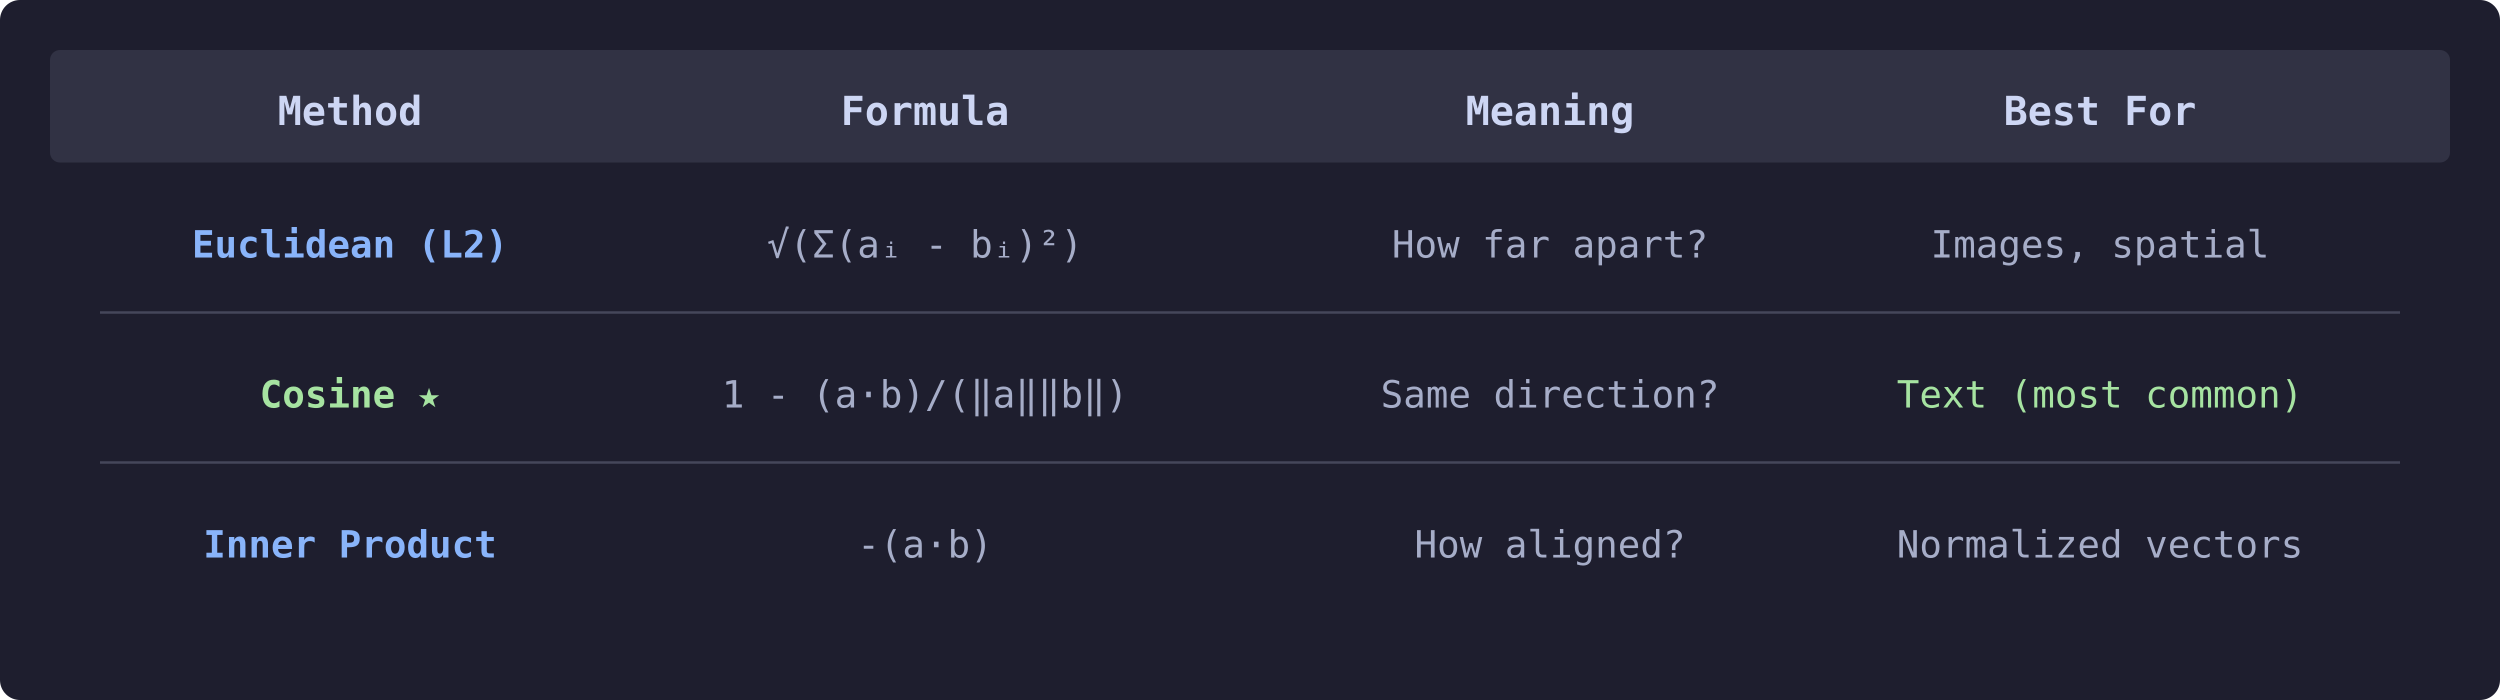
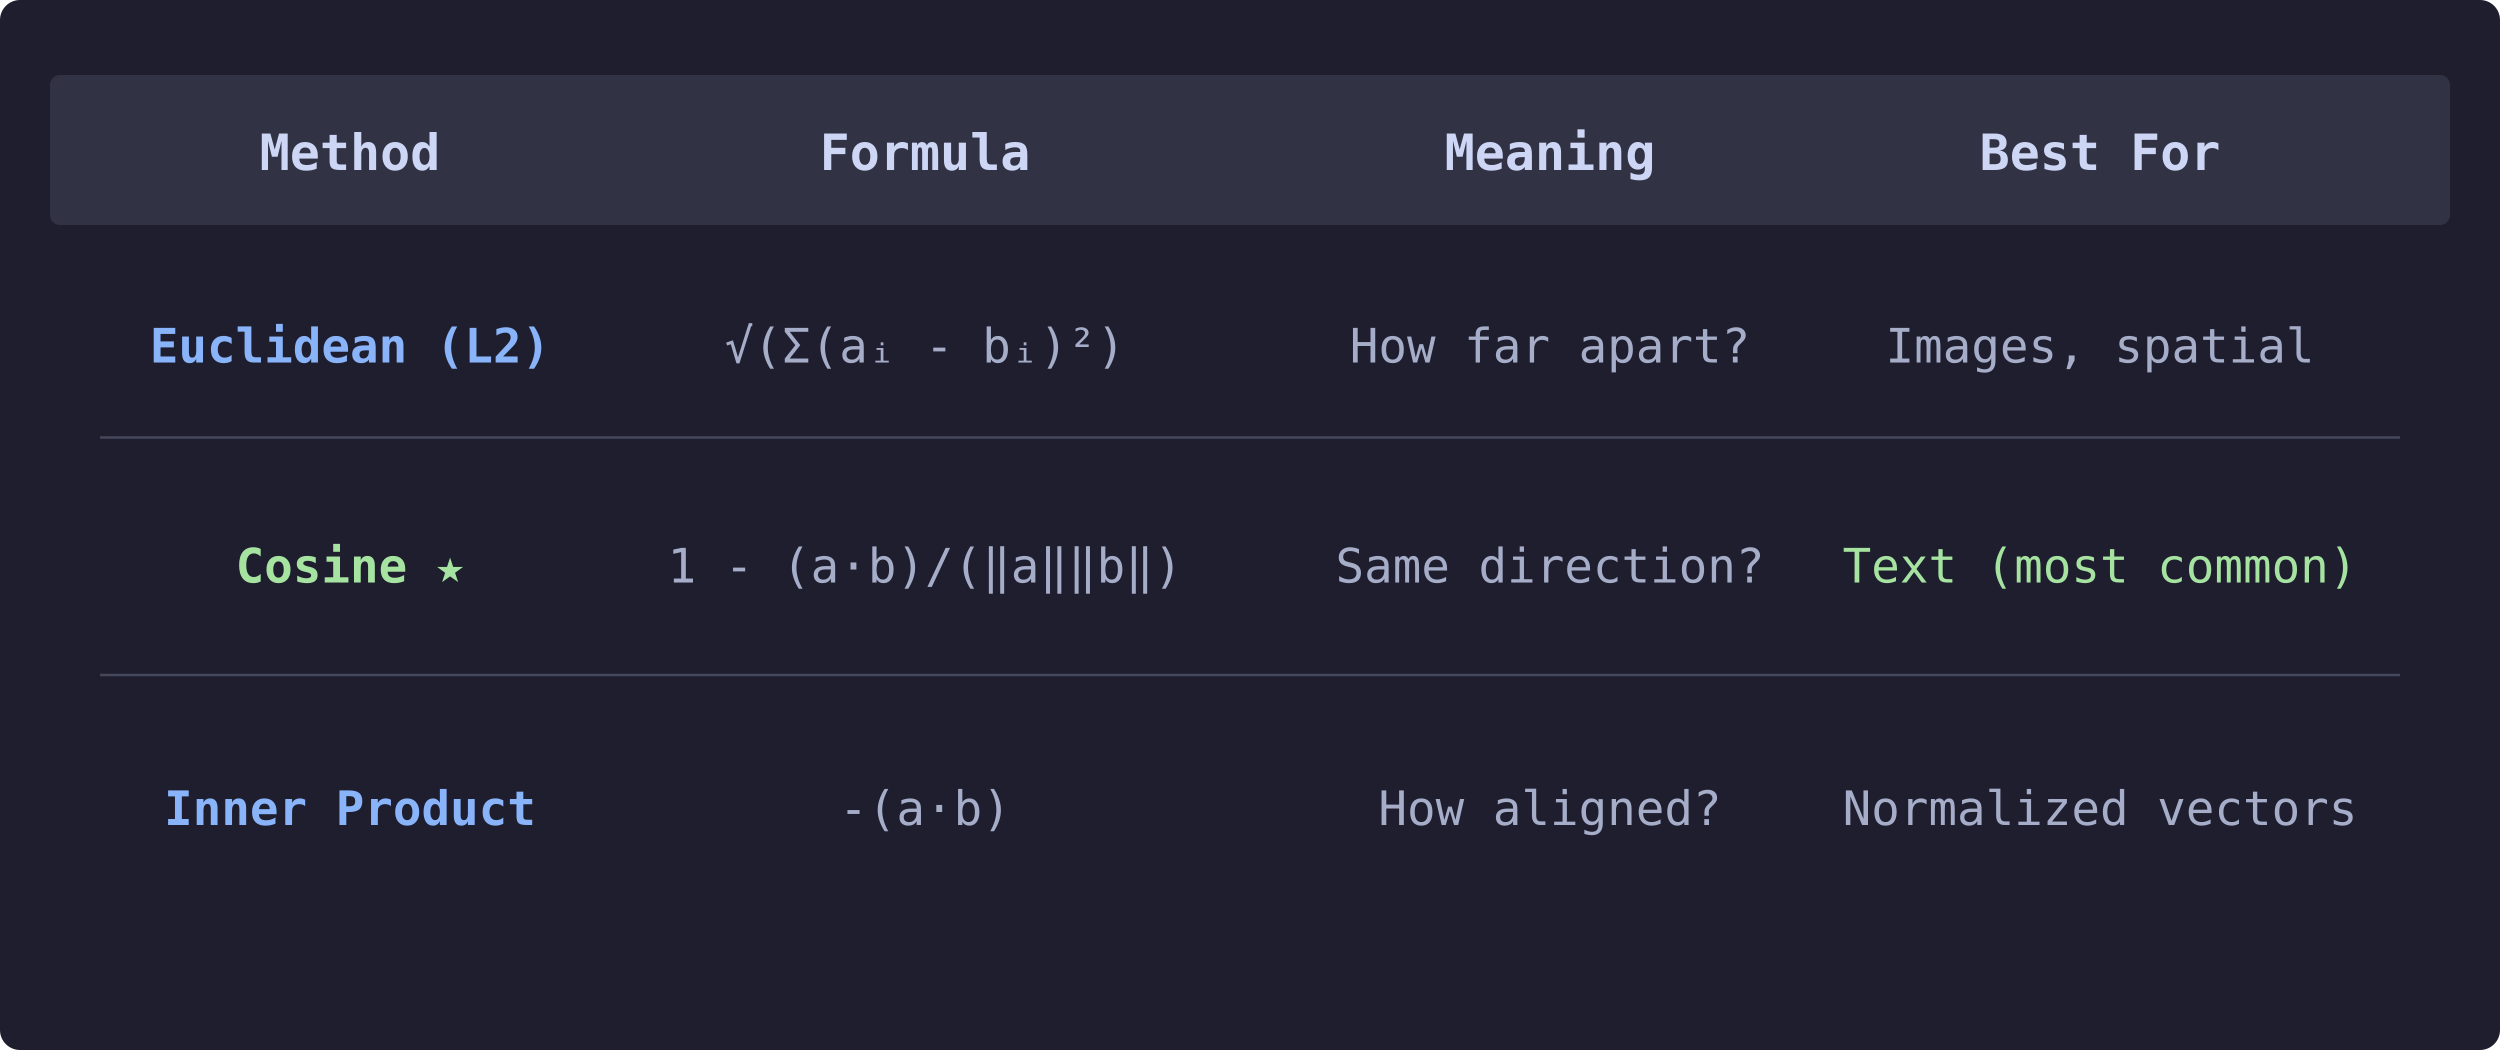
- <svg xmlns="http://www.w3.org/2000/svg" viewBox="0 0 1000 280">
-   <rect width="1000" height="280" fill="#1e1e2e" rx="8" />
-   <rect x="20" y="20" width="960" height="45" fill="#313244" rx="4" />
-   <text x="140" y="50" text-anchor="middle" font-family="monospace" font-size="16" font-weight="bold" fill="#cdd6f4">Method</text>
-   <text x="370" y="50" text-anchor="middle" font-family="monospace" font-size="16" font-weight="bold" fill="#cdd6f4">Formula</text>
-   <text x="620" y="50" text-anchor="middle" font-family="monospace" font-size="16" font-weight="bold" fill="#cdd6f4">Meaning</text>
-   <text x="840" y="50" text-anchor="middle" font-family="monospace" font-size="16" font-weight="bold" fill="#cdd6f4">Best For</text>
-   <rect x="20" y="70" width="960" height="55" fill="#1e1e2e" />
-   <text x="140" y="103" text-anchor="middle" font-family="monospace" font-size="15" font-weight="bold" fill="#89b4fa">Euclidean (L2)</text>
-   <text x="370" y="103" text-anchor="middle" font-family="monospace" font-size="15" fill="#a6adc8">√(Σ(aᵢ - bᵢ)²)</text>
-   <text x="620" y="103" text-anchor="middle" font-family="monospace" font-size="15" fill="#a6adc8">How far apart?</text>
-   <text x="840" y="103" text-anchor="middle" font-family="monospace" font-size="15" fill="#a6adc8">Images, spatial</text>
-   <line x1="40" y1="125" x2="960" y2="125" stroke="#45475a" stroke-width="1" />
-   <rect x="20" y="130" width="960" height="55" fill="#1e1e2e" />
-   <text x="140" y="163" text-anchor="middle" font-family="monospace" font-size="15" font-weight="bold" fill="#a6e3a1">Cosine ★</text>
-   <text x="370" y="163" text-anchor="middle" font-family="monospace" font-size="15" fill="#a6adc8">1 - (a·b)/(‖a‖‖b‖)</text>
-   <text x="620" y="163" text-anchor="middle" font-family="monospace" font-size="15" fill="#a6adc8">Same direction?</text>
-   <text x="840" y="163" text-anchor="middle" font-family="monospace" font-size="15" fill="#a6e3a1">Text (most common)</text>
-   <line x1="40" y1="185" x2="960" y2="185" stroke="#45475a" stroke-width="1" />
-   <rect x="20" y="190" width="960" height="55" fill="#1e1e2e" />
-   <text x="140" y="223" text-anchor="middle" font-family="monospace" font-size="15" font-weight="bold" fill="#89b4fa">Inner Product</text>
-   <text x="370" y="223" text-anchor="middle" font-family="monospace" font-size="15" fill="#a6adc8">-(a·b)</text>
-   <text x="620" y="223" text-anchor="middle" font-family="monospace" font-size="15" fill="#a6adc8">How aligned?</text>
-   <text x="840" y="223" text-anchor="middle" font-family="monospace" font-size="15" fill="#a6adc8">Normalized vectors</text>
+ <svg xmlns="http://www.w3.org/2000/svg" viewBox="0 0 1000 420">
+   <rect width="1000" height="420" fill="#1e1e2e" rx="8" />
+   <rect x="20" y="30" width="960" height="60" fill="#313244" rx="4" />
+   <text x="140" y="68" text-anchor="middle" font-family="monospace" font-size="20" font-weight="bold" fill="#cdd6f4">Method</text>
+   <text x="370" y="68" text-anchor="middle" font-family="monospace" font-size="20" font-weight="bold" fill="#cdd6f4">Formula</text>
+   <text x="620" y="68" text-anchor="middle" font-family="monospace" font-size="20" font-weight="bold" fill="#cdd6f4">Meaning</text>
+   <text x="840" y="68" text-anchor="middle" font-family="monospace" font-size="20" font-weight="bold" fill="#cdd6f4">Best For</text>
+   <text x="140" y="145" text-anchor="middle" font-family="monospace" font-size="19" font-weight="bold" fill="#89b4fa">Euclidean (L2)</text>
+   <text x="370" y="145" text-anchor="middle" font-family="monospace" font-size="19" fill="#a6adc8">√(Σ(aᵢ - bᵢ)²)</text>
+   <text x="620" y="145" text-anchor="middle" font-family="monospace" font-size="19" fill="#a6adc8">How far apart?</text>
+   <text x="840" y="145" text-anchor="middle" font-family="monospace" font-size="19" fill="#a6adc8">Images, spatial</text>
+   <line x1="40" y1="175" x2="960" y2="175" stroke="#45475a" stroke-width="1" />
+   <rect x="20" y="190" width="960" height="70" fill="#1e1e2e" rx="4" />
+   <text x="140" y="233" text-anchor="middle" font-family="monospace" font-size="19" font-weight="bold" fill="#a6e3a1">Cosine ★</text>
+   <text x="370" y="233" text-anchor="middle" font-family="monospace" font-size="19" fill="#a6adc8">1 - (a·b)/(‖a‖‖b‖)</text>
+   <text x="620" y="233" text-anchor="middle" font-family="monospace" font-size="19" fill="#a6adc8">Same direction?</text>
+   <text x="840" y="233" text-anchor="middle" font-family="monospace" font-size="19" fill="#a6e3a1">Text (most common)</text>
+   <line x1="40" y1="270" x2="960" y2="270" stroke="#45475a" stroke-width="1" />
+   <text x="140" y="330" text-anchor="middle" font-family="monospace" font-size="19" font-weight="bold" fill="#89b4fa">Inner Product</text>
+   <text x="370" y="330" text-anchor="middle" font-family="monospace" font-size="19" fill="#a6adc8">-(a·b)</text>
+   <text x="620" y="330" text-anchor="middle" font-family="monospace" font-size="19" fill="#a6adc8">How aligned?</text>
+   <text x="840" y="330" text-anchor="middle" font-family="monospace" font-size="19" fill="#a6adc8">Normalized vectors</text>
</svg>
